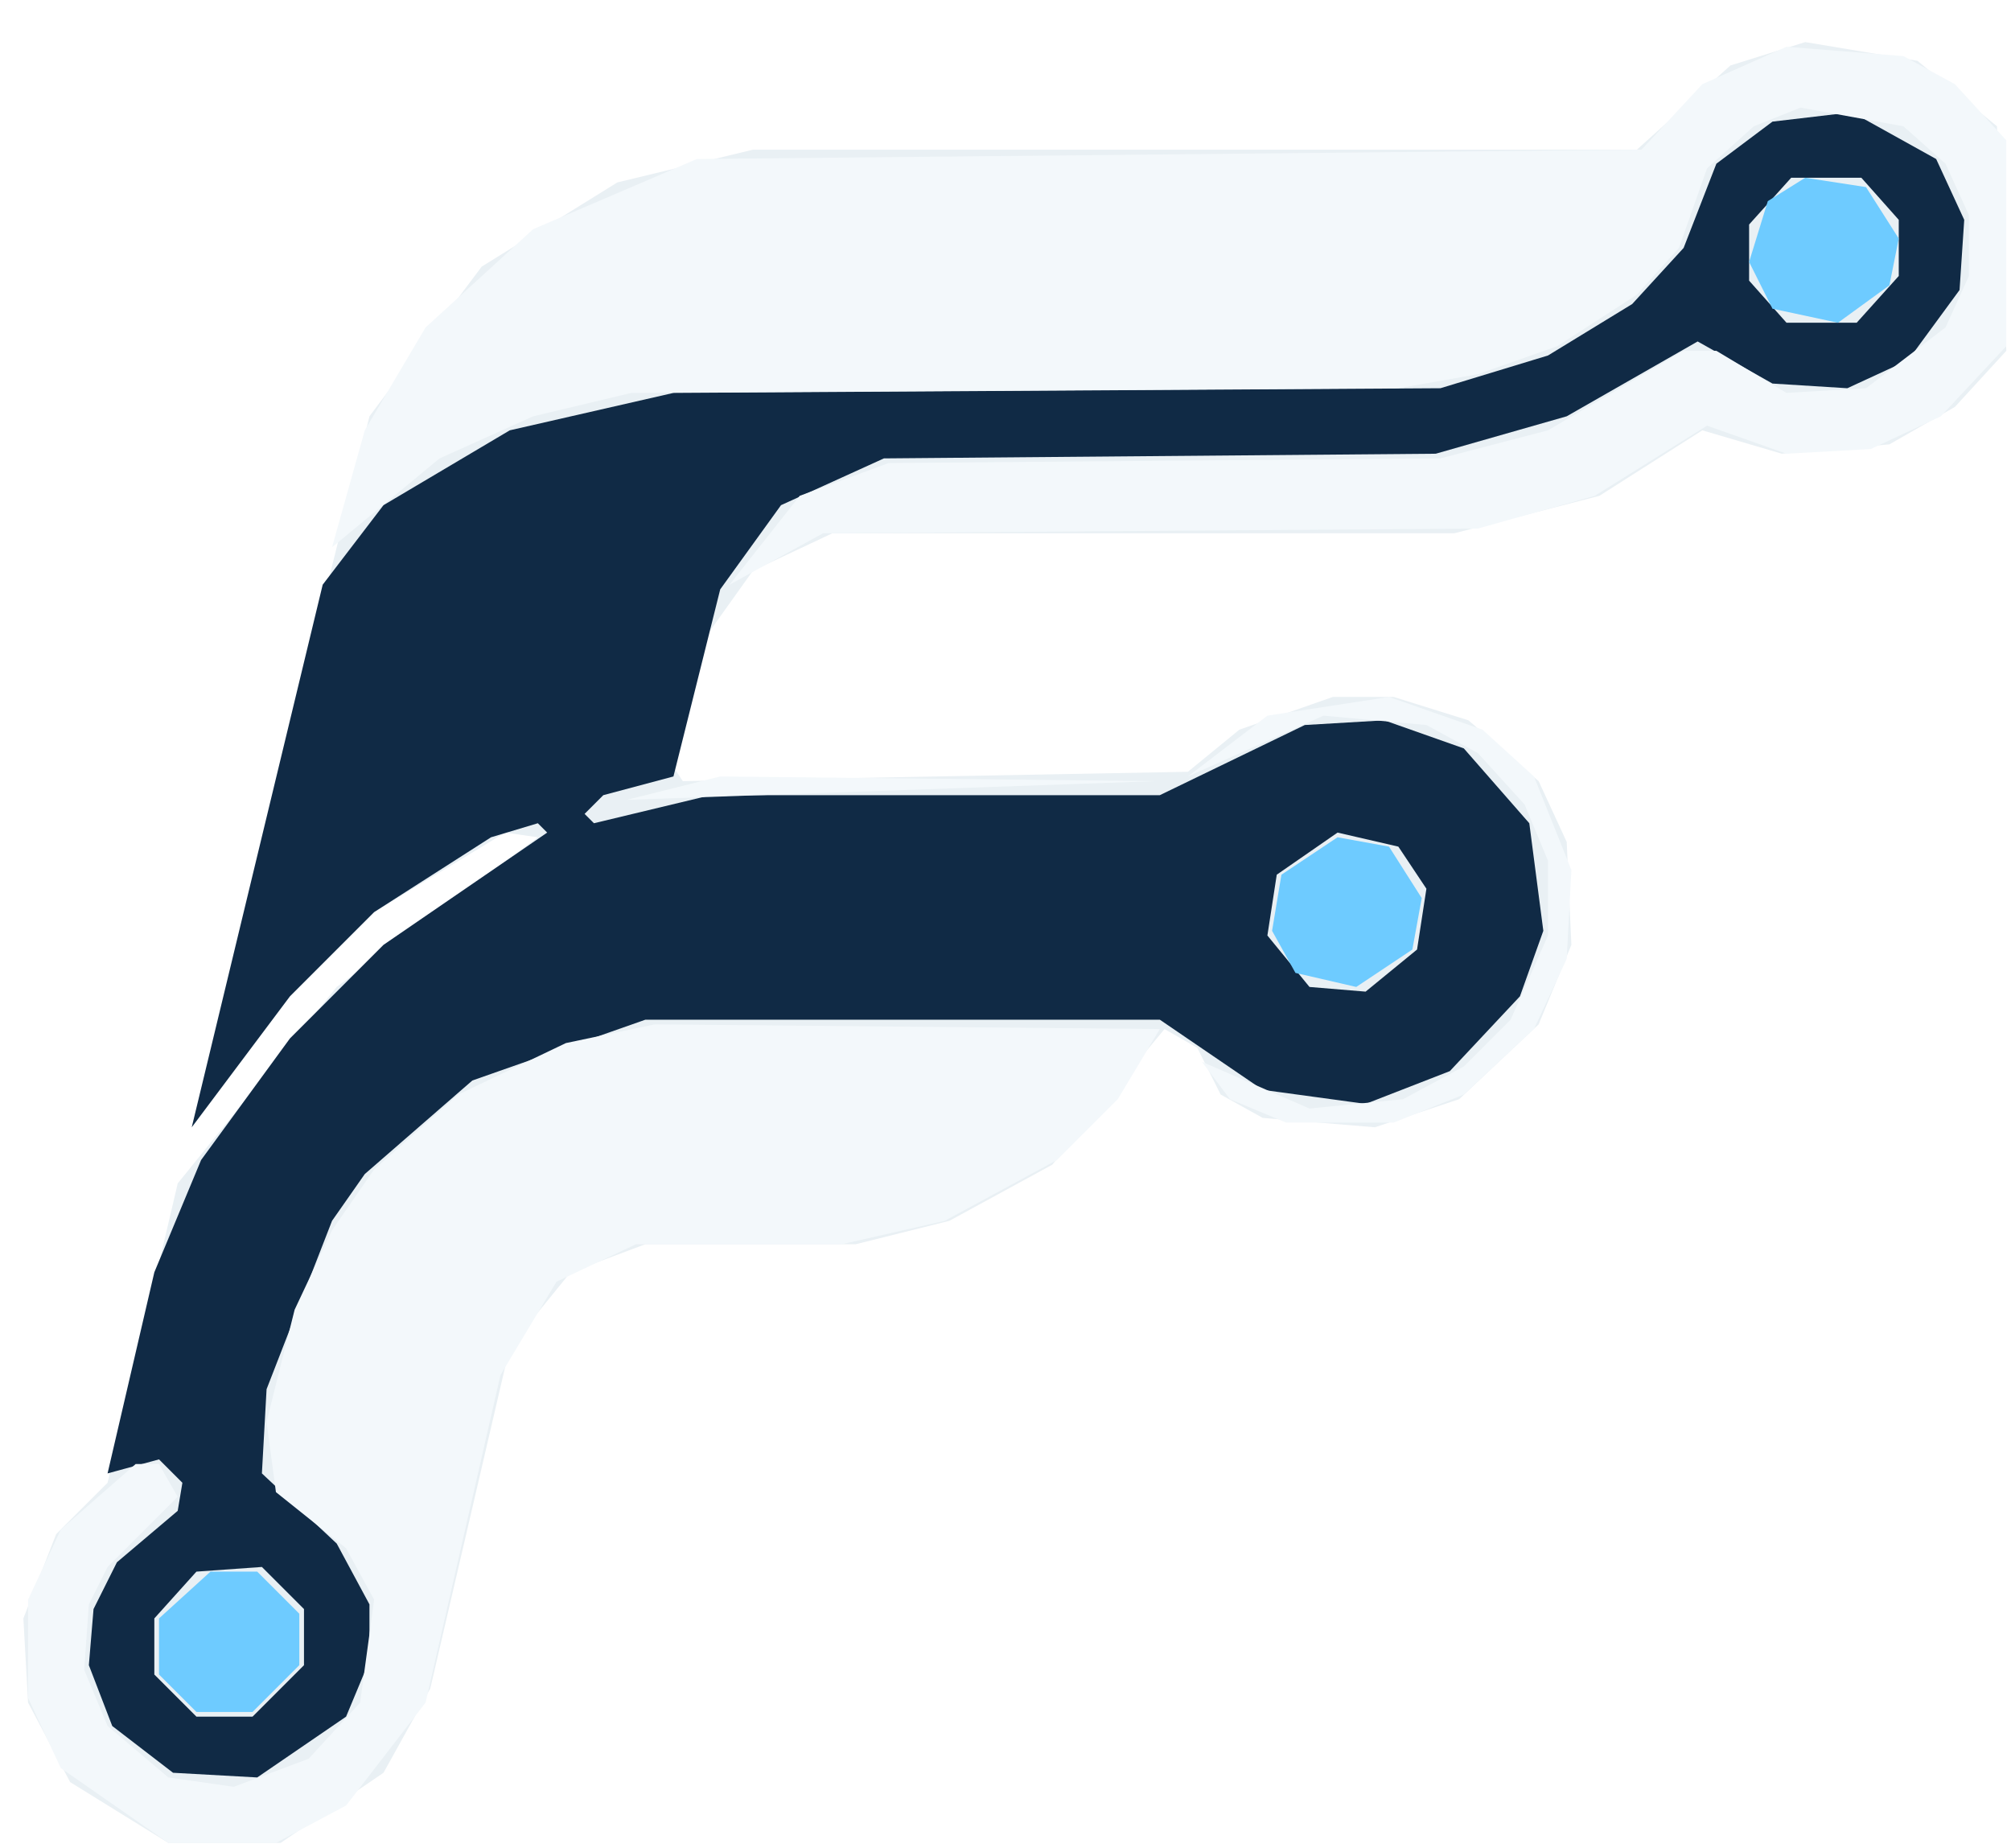
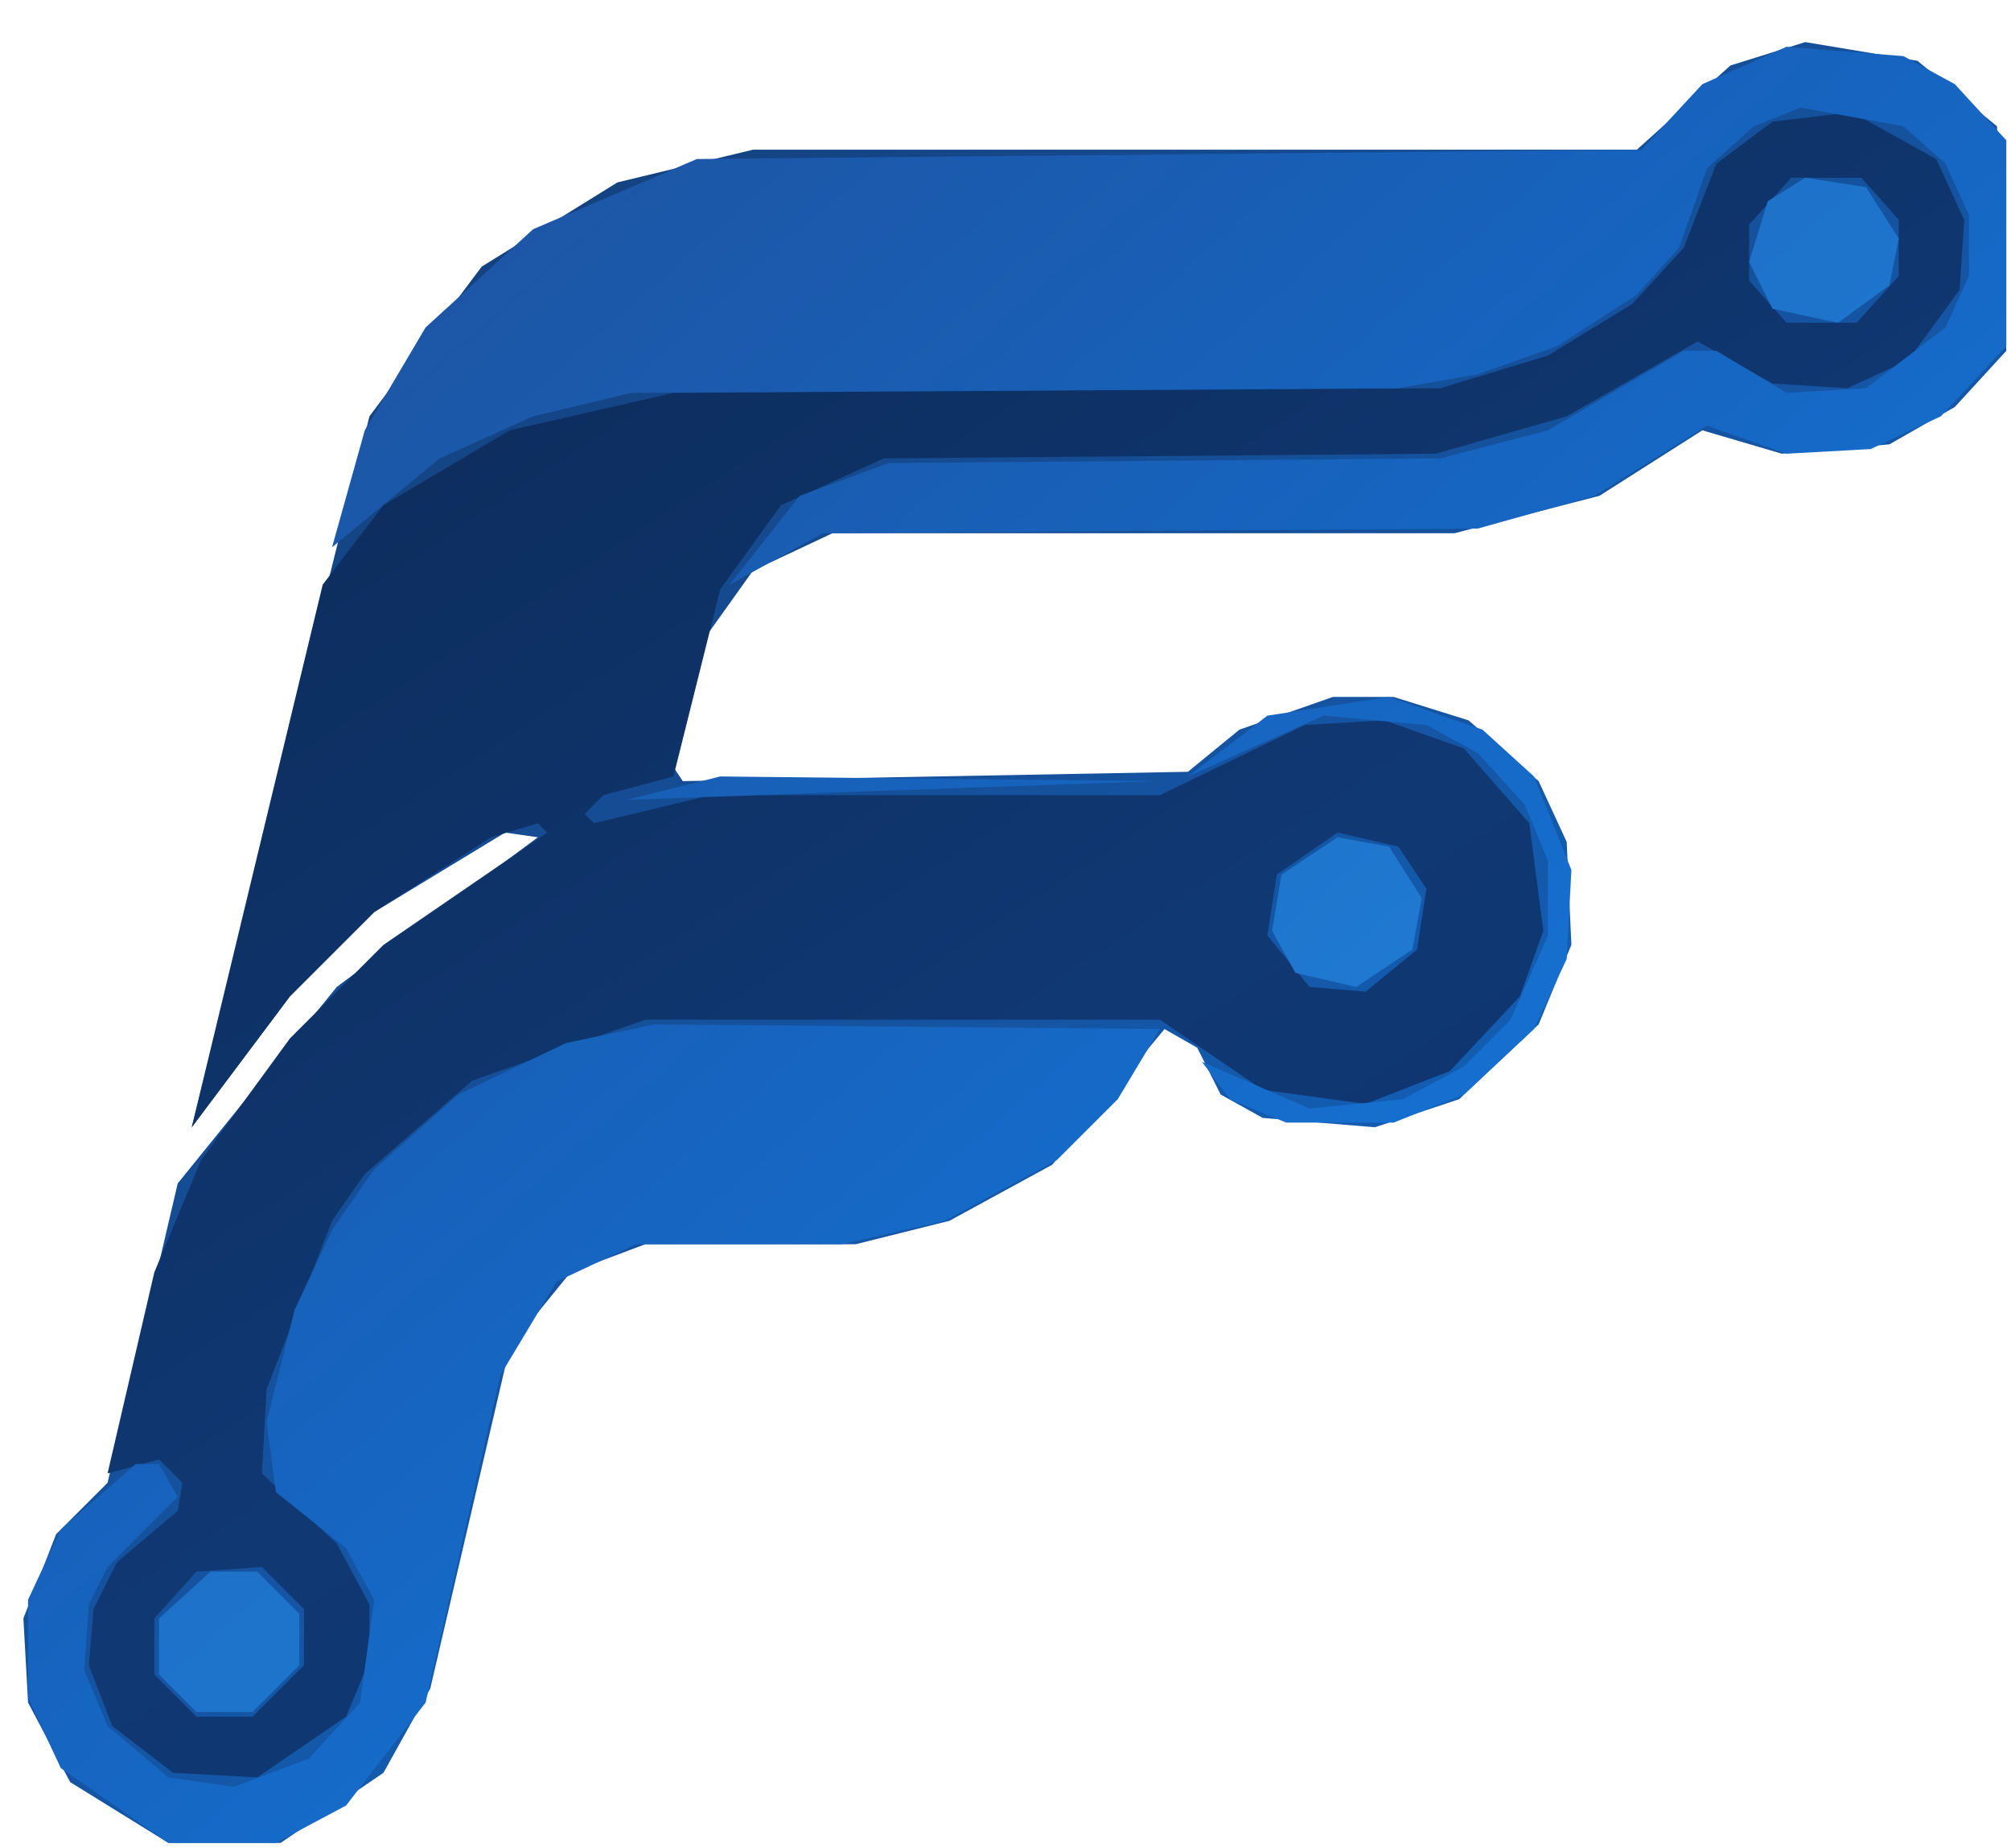
- <svg xmlns="http://www.w3.org/2000/svg" viewBox="0 0 430 395" role="img" aria-label="FelexTech">
-   <path fill="#e9f0f4" d="M427,27 L410,13 L386,9 L370,14 L350,32 L161,32 L132,39 L103,57 L79,89 L41,241 L62,213 L80,195 L108,178 L115,179 L72,211 L38,253 L23,317 L12,328 L5,346 L6,364 L15,381 L36,394 L60,394 L82,379 L92,361 L109,288 L122,272 L138,266 L183,266 L203,261 L225,249 L249,220 L256,224 L261,234 L270,239 L294,241 L312,235 L329,219 L336,202 L335,180 L329,167 L314,154 L298,149 L285,149 L265,156 L254,165 L146,167 L144,164 L151,136 L161,122 L178,114 L311,114 L342,106 L364,92 L381,97 L404,95 L418,87 L429,75Z" fill-rule="evenodd" />
-   <path fill="#102a45" d="M414,34 L396,24 L379,26 L367,35 L360,53 L349,65 L331,76 L308,83 L144,84 L109,92 L82,108 L69,125 L41,241 L62,213 L80,195 L105,179 L115,176 L117,178 L82,202 L62,222 L43,248 L33,272 L23,315 L34,312 L39,317 L38,323 L25,334 L20,344 L19,356 L24,369 L37,379 L55,380 L74,367 L79,355 L79,343 L72,330 L56,315 L57,297 L71,261 L78,251 L101,231 L138,218 L248,218 L270,233 L292,236 L310,229 L325,213 L330,199 L327,176 L313,160 L296,154 L279,155 L248,170 L152,170 L127,176 L125,174 L129,170 L144,166 L154,126 L167,108 L189,98 L307,97 L335,89 L363,73 L379,82 L395,83 L408,77 L419,62 L420,47Z M42,336 L56,335 L65,344 L65,356 L54,367 L42,367 L33,358 L33,346Z M286,178 L299,181 L305,190 L303,203 L292,212 L280,211 L271,200 L273,187Z M383,38 L398,38 L406,47 L406,59 L397,69 L382,69 L374,60 L374,48Z" fill-rule="evenodd" />
-   <path fill="#f3f8fb" d="M248,220 L140,219 L121,223 L98,234 L80,250 L71,263 L63,280 L57,304 L59,319 L74,331 L80,342 L77,364 L66,376 L50,382 L36,380 L23,369 L18,357 L19,343 L23,335 L38,320 L34,313 L29,313 L13,327 L6,342 L6,363 L13,378 L36,394 L59,394 L74,386 L91,364 L107,294 L119,274 L136,266 L180,266 L202,261 L226,248 L239,235Z M134,171 L247,167 L154,166Z M297,149 L271,153 L254,166 L283,153 L305,155 L316,161 L326,172 L331,184 L331,200 L323,218 L313,228 L300,235 L280,237 L257,227 L263,235 L275,240 L298,240 L313,234 L328,220 L335,205 L336,186 L328,166 L317,156Z M429,30 L418,18 L407,12 L382,10 L364,18 L351,32 L149,34 L114,49 L91,70 L78,92 L71,117 L94,98 L114,89 L135,84 L299,83 L316,80 L333,74 L350,63 L359,53 L365,36 L375,27 L385,23 L407,27 L416,35 L421,46 L421,59 L416,70 L399,83 L382,84 L367,75 L360,75 L331,92 L308,98 L190,99 L171,106 L156,125 L176,114 L316,113 L341,106 L365,91 L382,97 L400,96 L415,89 L429,74Z" fill-rule="evenodd" />
-   <path fill="#6ecbff" d="M55,336 L45,336 L34,346 L34,358 L42,366 L54,366 L64,356 L64,345Z M286,179 L274,187 L272,199 L277,208 L290,211 L302,203 L304,192 L297,181Z M386,38 L378,43 L374,56 L379,66 L393,69 L404,61 L406,51 L399,40Z" fill-rule="evenodd" />
+ <svg xmlns="http://www.w3.org/2000/svg" viewBox="0 0 430 395" role="img" aria-label="Símbolo FelexTech">
+   <defs>
+     <linearGradient id="primary" x1="0%" y1="0%" x2="85%" y2="100%">
+       <stop offset="0%" stop-color="#14396f" />
+       <stop offset="55%" stop-color="#1554a2" />
+       <stop offset="100%" stop-color="#0d70d4" />
+     </linearGradient>
+     <linearGradient id="shadow" x1="0%" y1="0%" x2="75%" y2="100%">
+       <stop offset="0%" stop-color="#0b2853" />
+       <stop offset="60%" stop-color="#103873" />
+       <stop offset="100%" stop-color="#0c326a" />
+     </linearGradient>
+     <linearGradient id="highlight" x1="0%" y1="0%" x2="95%" y2="100%">
+       <stop offset="0%" stop-color="#214e97" />
+       <stop offset="48%" stop-color="#1664bf" />
+       <stop offset="100%" stop-color="#1682ea" />
+     </linearGradient>
+     <linearGradient id="node" x1="0%" y1="0%" x2="100%" y2="100%">
+       <stop offset="0%" stop-color="#1659ae" />
+       <stop offset="100%" stop-color="#268de6" />
+     </linearGradient>
+   </defs>
+   <path fill="url(#primary)" d="M427,27 L410,13 L386,9 L370,14 L350,32 L161,32 L132,39 L103,57 L79,89 L41,241 L62,213 L80,195 L108,178 L115,179 L72,211 L38,253 L23,317 L12,328 L5,346 L6,364 L15,381 L36,394 L60,394 L82,379 L92,361 L109,288 L122,272 L138,266 L183,266 L203,261 L225,249 L249,220 L256,224 L261,234 L270,239 L294,241 L312,235 L329,219 L336,202 L335,180 L329,167 L314,154 L298,149 L285,149 L265,156 L254,165 L146,167 L144,164 L151,136 L161,122 L178,114 L311,114 L342,106 L364,92 L381,97 L404,95 L418,87 L429,75Z" fill-rule="evenodd" />
+   <path fill="url(#shadow)" d="M414,34 L396,24 L379,26 L367,35 L360,53 L349,65 L331,76 L308,83 L144,84 L109,92 L82,108 L69,125 L41,241 L62,213 L80,195 L105,179 L115,176 L117,178 L82,202 L62,222 L43,248 L33,272 L23,315 L34,312 L39,317 L38,323 L25,334 L20,344 L19,356 L24,369 L37,379 L55,380 L74,367 L79,355 L79,343 L72,330 L56,315 L57,297 L71,261 L78,251 L101,231 L138,218 L248,218 L270,233 L292,236 L310,229 L325,213 L330,199 L327,176 L313,160 L296,154 L279,155 L248,170 L152,170 L127,176 L125,174 L129,170 L144,166 L154,126 L167,108 L189,98 L307,97 L335,89 L363,73 L379,82 L395,83 L408,77 L419,62 L420,47Z M42,336 L56,335 L65,344 L65,356 L54,367 L42,367 L33,358 L33,346Z M286,178 L299,181 L305,190 L303,203 L292,212 L280,211 L271,200 L273,187Z M383,38 L398,38 L406,47 L406,59 L397,69 L382,69 L374,60 L374,48Z" fill-rule="evenodd" />
+   <path fill="url(#highlight)" d="M248,220 L140,219 L121,223 L98,234 L80,250 L71,263 L63,280 L57,304 L59,319 L74,331 L80,342 L77,364 L66,376 L50,382 L36,380 L23,369 L18,357 L19,343 L23,335 L38,320 L34,313 L29,313 L13,327 L6,342 L6,363 L13,378 L36,394 L59,394 L74,386 L91,364 L107,294 L119,274 L136,266 L180,266 L202,261 L226,248 L239,235Z M134,171 L247,167 L154,166Z M297,149 L271,153 L254,166 L283,153 L305,155 L316,161 L326,172 L331,184 L331,200 L323,218 L313,228 L300,235 L280,237 L257,227 L263,235 L275,240 L298,240 L313,234 L328,220 L335,205 L336,186 L328,166 L317,156Z M429,30 L418,18 L407,12 L382,10 L364,18 L351,32 L149,34 L114,49 L91,70 L78,92 L71,117 L94,98 L114,89 L135,84 L299,83 L316,80 L333,74 L350,63 L359,53 L365,36 L375,27 L385,23 L407,27 L416,35 L421,46 L421,59 L416,70 L399,83 L382,84 L367,75 L360,75 L331,92 L308,98 L190,99 L171,106 L156,125 L176,114 L316,113 L341,106 L365,91 L382,97 L400,96 L415,89 L429,74Z" fill-rule="evenodd" />
+   <path fill="url(#node)" d="M55,336 L45,336 L34,346 L34,358 L42,366 L54,366 L64,356 L64,345Z M286,179 L274,187 L272,199 L277,208 L290,211 L302,203 L304,192 L297,181Z M386,38 L378,43 L374,56 L379,66 L393,69 L404,61 L406,51 L399,40Z" fill-rule="evenodd" />
</svg>
